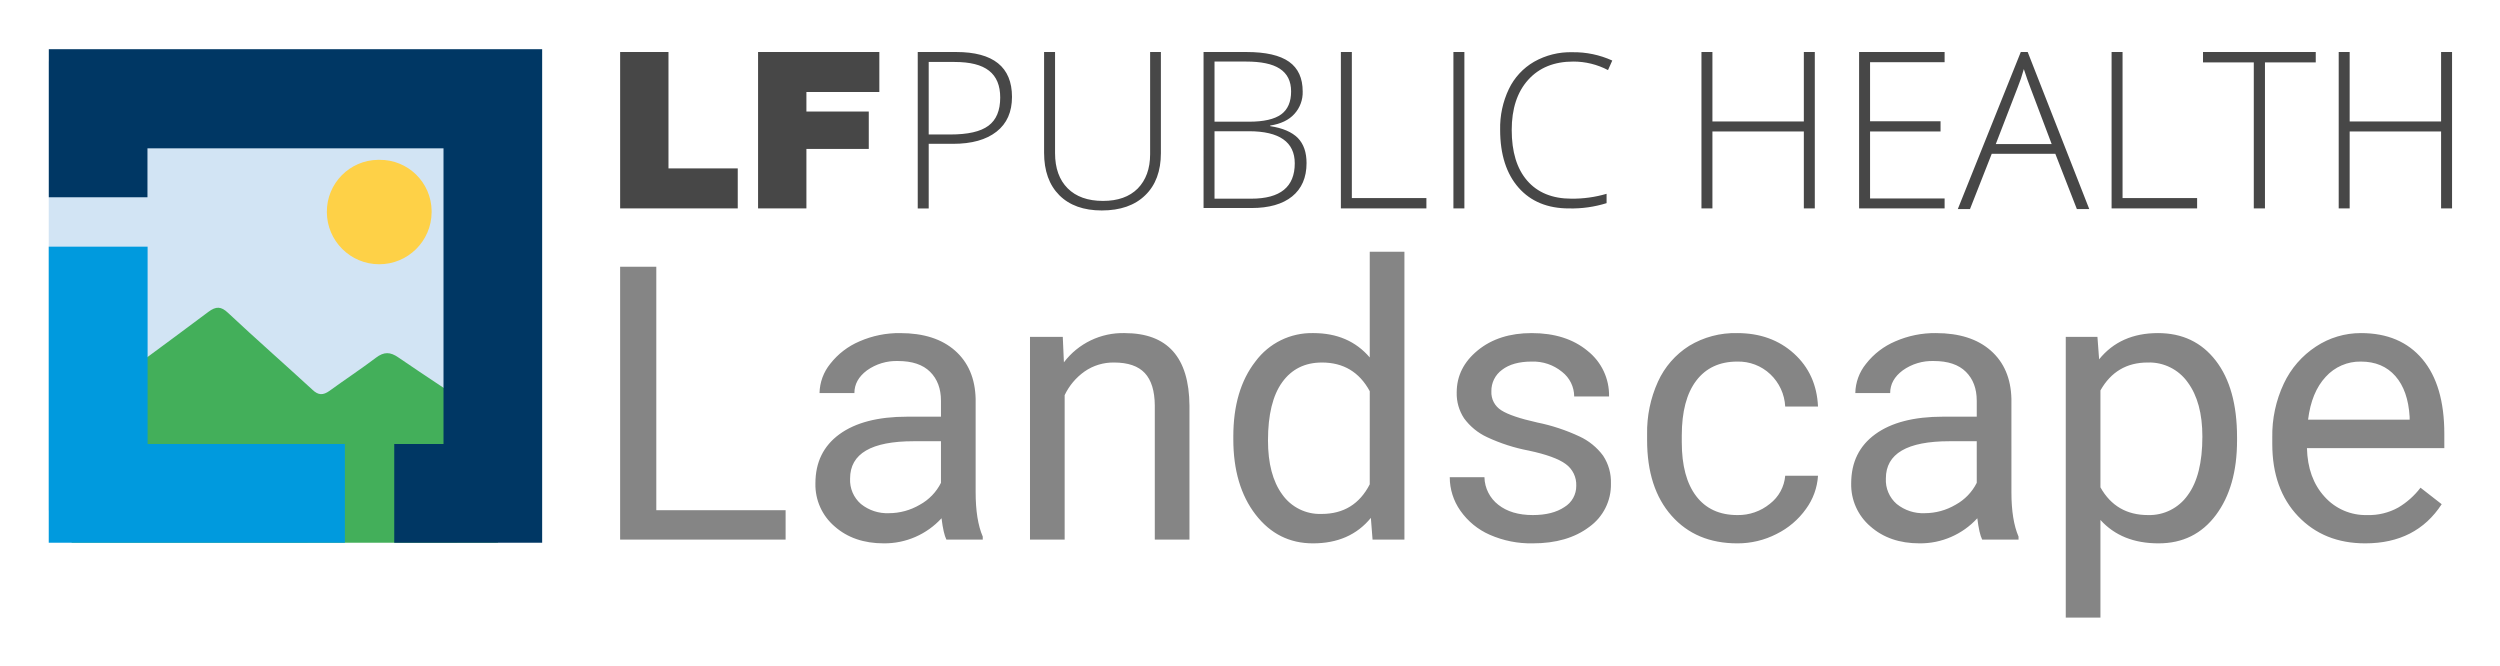
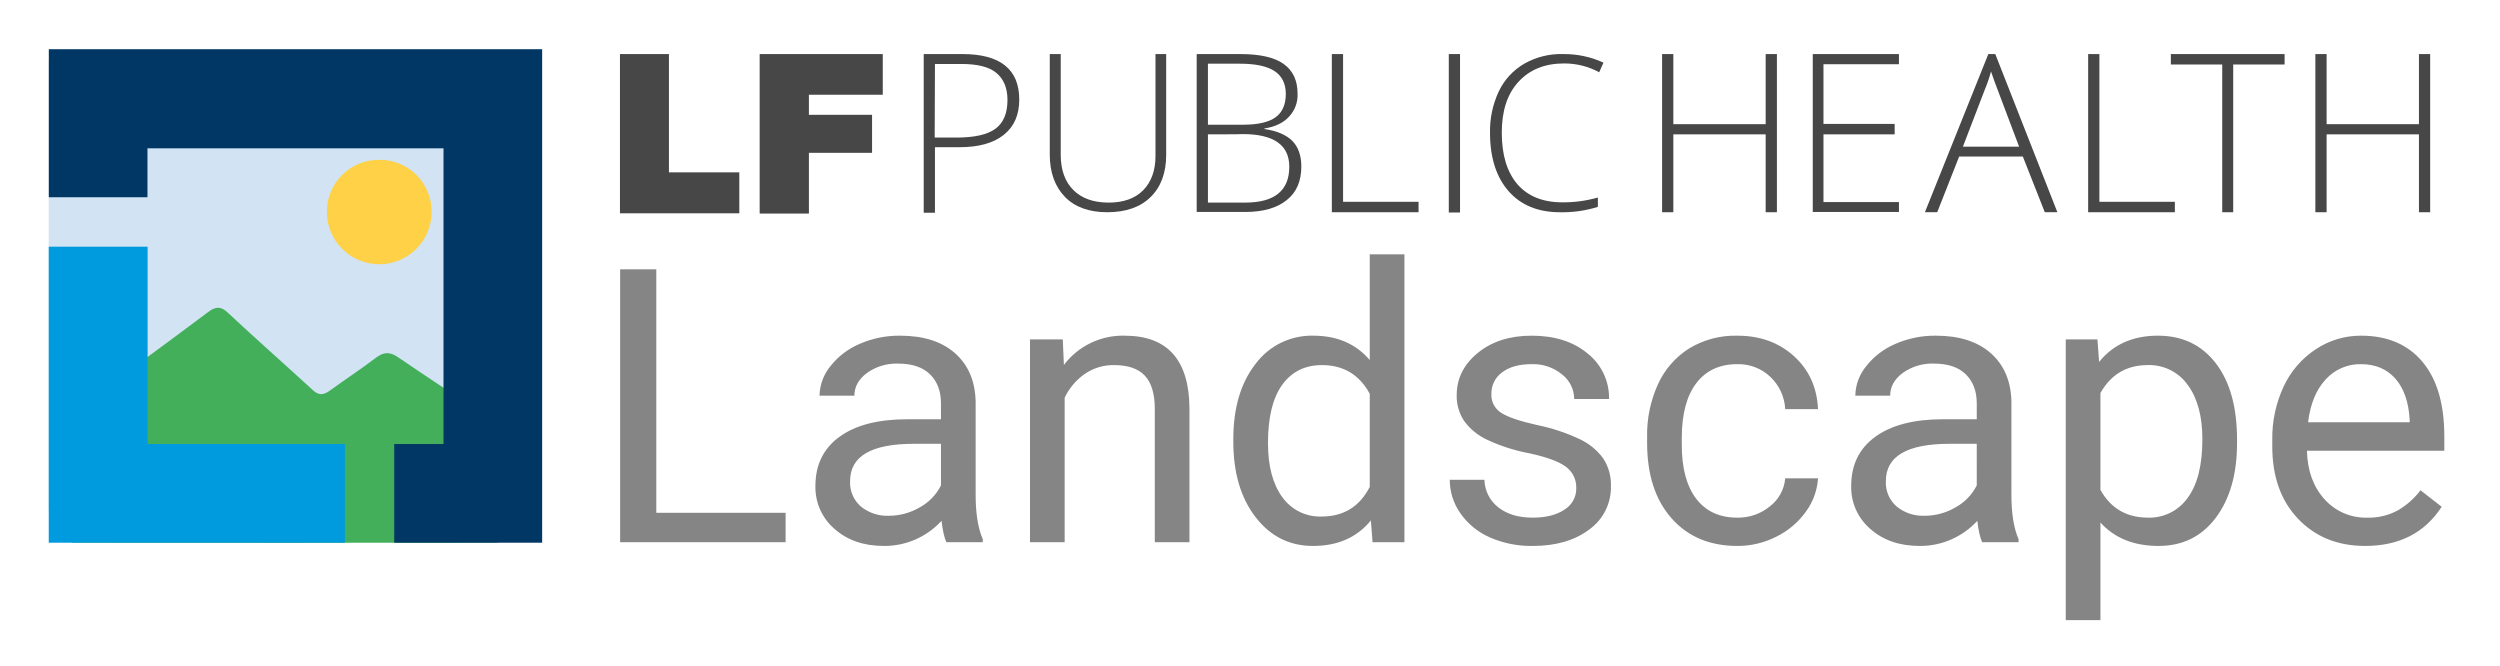
- <svg xmlns="http://www.w3.org/2000/svg" role="img" viewBox="-12.62 12.88 968.24 257.74">
+ <svg xmlns="http://www.w3.org/2000/svg" id="Layer_1" data-name="Layer 1" viewBox="0 0 968.24 257.74">
  <defs>
+     <style>.cls-1{fill:none;}.cls-2{fill:#fc0;}.cls-3{fill:#d2e4f4;}.cls-4{fill:#fed147;}.cls-5{clip-path:url(#clip-path);}.cls-6{fill:#43af5a;}.cls-7{fill:#666;opacity:0.8;isolation:isolate;}.cls-8{fill:#009ade;}.cls-9{fill:#003764;}.cls-10{fill:#474747;}</style>
    <clipPath id="clip-path">
-       <path d="M15.124 116.319h165.108v130.182H15.124z" class="cls-1" />
+       <rect class="cls-1" x="27.744" y="103.439" width="165.108" height="130.182" />
    </clipPath>
-     <style>.cls-1{fill:none}</style>
  </defs>
-   <path d="M742.366 80.211a8.48 8.48 0 0 0 2.715-6.656 9.03 9.03 0 0 0-2.507-6.826q-2.508-2.412-7.486-2.489h-10.068v18.403h9.804q4.826 0 7.542-2.432zm-12.083 128.324a11.505 11.505 0 0 0 3.962 9.293 15.225 15.225 0 0 0 10.182 3.349 22.22 22.22 0 0 0 11.275-3.076 18.612 18.612 0 0 0 7.721-7.994v-15.17h-9.908q-23.234 0-23.232 13.598zm-205.609-42.297q-9.295 0-14.487 7.175-5.194 7.175-5.193 21.25 0 12.575 5.193 19.68a16.784 16.784 0 0 0 14.35 7.107q12.024 0 17.56-10.797v-33.96q-5.672-10.454-17.424-10.455zm14.134-85.235q2.678-2.395 2.678-6.92a9.499 9.499 0 0 0-2.715-7.109 10.472 10.472 0 0 0-7.467-2.734h-11.727v19.157h11.463q5.09 0 7.768-2.394zm137.415 9.974h15.914l-7.957-22.777-7.957 22.777zm227.279 74.919a16.864 16.864 0 0 0-12.846 5.57q-5.193 5.569-6.423 15.613h37.035v-.956q-.548-9.636-5.193-14.93-4.647-5.295-12.573-5.297zm-515.043-101.656h-6.675v39.52h6.222q7.504 0 11.52-4.686 4.017-4.686 4.092-13.455v-3.048q0-8.92-3.884-13.625-3.885-4.706-11.275-4.706zm-35.845 144.295a11.505 11.505 0 0 0 3.964 9.293 15.224 15.224 0 0 0 10.181 3.349 22.22 22.22 0 0 0 11.275-3.076 18.605 18.605 0 0 0 7.721-7.994v-15.17h-9.907q-23.234 0-23.233 13.598zm473.127-42.297q-11.479 0-17.22 10.182v35.327q5.671 10.113 17.356 10.113a17.087 17.087 0 0 0 14.452-7.209q5.365-7.208 5.365-21.422-0-12.505-5.33-19.748a17.17 17.17 0 0 0-14.623-7.243z" class="cls-1" />
-   <path fill="#fc0" d="M153.901 112.463a25.271 25.271 0 1 0-.25.001q.125 0.0.25-.001z" />
-   <path fill="#d2e4f4" d="M6.257 36.61h174.947v173.975H6.257z" />
+   <path class="cls-1" d="M754.986,67.331a8.48,8.48,0,0,0,2.715-6.656,9.03,9.03,0,0,0-2.507-6.826q-2.508-2.412-7.486-2.489h-10.068v18.403h9.804Q752.27,69.763,754.986,67.331Zm-12.083,128.324a11.505,11.505,0,0,0,3.962,9.293,15.225,15.225,0,0,0,10.182,3.349,22.22,22.22,0,0,0,11.275-3.076,18.612,18.612,0,0,0,7.721-7.994v-15.17h-9.908q-23.234,0-23.232,13.598Zm-205.609-42.297q-9.295,0-14.487,7.175-5.194,7.175-5.193,21.25,0,12.575,5.193,19.68a16.784,16.784,0,0,0,14.35,7.107q12.024,0,17.56-10.797v-33.96q-5.672-10.454-17.424-10.455Zm14.134-85.235q2.678-2.395,2.678-6.92a9.499,9.499,0,0,0-2.715-7.109,10.472,10.472,0,0,0-7.467-2.734h-11.727v19.157h11.463q5.09,0,7.768-2.394Zm137.415,9.974h15.914l-7.957-22.777-7.957,22.777Zm227.279,74.919a16.864,16.864,0,0,0-12.846,5.57q-5.193,5.569-6.423,15.613h37.035v-.956q-.548-9.636-5.193-14.93-4.647-5.295-12.573-5.297Zm-515.043-101.656h-6.675v39.52h6.222q7.504,0,11.52-4.686,4.017-4.686,4.092-13.455v-3.048q0-8.92-3.884-13.625-3.885-4.706-11.275-4.706Zm-35.845,144.295a11.505,11.505,0,0,0,3.964,9.293,15.224,15.224,0,0,0,10.181,3.349,22.22,22.22,0,0,0,11.275-3.076,18.605,18.605,0,0,0,7.721-7.994v-15.17h-9.907q-23.234,0-23.233,13.598Zm473.127-42.297q-11.479,0-17.22,10.182v35.327q5.671,10.113,17.356,10.113a17.087,17.087,0,0,0,14.452-7.209q5.365-7.208,5.365-21.422-0-12.505-5.33-19.748a17.17,17.17,0,0,0-14.623-7.243Z" />
+   <path class="cls-2" d="M166.521,99.583a25.272,25.272,0,1,0-.25.001Q166.396,99.584,166.521,99.583Z" />
+   <path class="cls-3" d="M18.877,23.73H193.825v173.975H18.877Z" />
  <g id="gPSyY2">
-     <path fill="#fed147" d="M134.307 74.783a20.017 20.017 0 0 1 20.239 19.792q.003.273-.001.545a20.288 20.288 0 0 1-40.575-.1 20.078 20.078 0 0 1 19.916-20.238q.211-.002.422.001z" />
-     <g clip-path="url(#clip-path)">
-       <path fill="#43af5a" d="M1.813 136.017V61.904c0-9.375 4.116-13.125 14.408-13.125H179.255c9.75 0 13.758 3.553 13.866 12.434q.163 74.459 0 148.918c0 8.98-4.441 12.928-14.408 12.928-54.381.099-108.653 0-163.034 0-9.316 0-13.866-4.244-13.866-12.632zm95.762-75.002c-25.674 0-51.348.099-76.913-.099-3.9 0-5.633.789-5.633 4.737.108 33.652.108 67.205.108 100.857 0 1.48-.758 3.454 1.3 4.145 1.733.691 2.817-.987 4.008-1.776 15.924-11.744 31.848-23.389 47.664-35.231 2.925-2.171 4.875-2.171 7.583.395 10.724 10.066 21.882 19.836 32.715 29.803 2.275 2.171 4.116 2.171 6.608.395 5.958-4.342 12.133-8.388 17.982-12.829 3.142-2.368 5.525-2.27 8.666-.099 10.833 7.401 21.774 14.606 32.823 21.81 1.3.888 2.6 2.665 4.441 1.875s1.192-2.763 1.192-4.342q0-52.402.108-104.706c0-4.046-1.3-5.132-5.633-5.132-25.674.197-51.348.197-77.021.197z" />
+     <path class="cls-4" d="M146.927,61.903a20.017,20.017,0,0,1,20.239,19.792v0q.003.273-.001.546a20.288,20.288,0,0,1-40.575-.1,20.078,20.078,0,0,1,19.916-20.238q.211-.002.422.001Z" />
+     <g class="cls-5">
+       <path class="cls-6" d="M14.433,123.137V49.024c0-9.375,4.116-13.125,14.408-13.125H191.875c9.75,0,13.758,3.553,13.866,12.434q.163,74.459,0,148.918c0,8.98-4.441,12.928-14.408,12.928-54.381.099-108.653,0-163.034,0-9.316,0-13.866-4.244-13.866-12.632Zm95.762-75.002c-25.674,0-51.348.099-76.913-.099-3.9,0-5.633.789-5.633,4.737.108,33.652.108,67.205.108,100.857,0,1.48-.758,3.454,1.3,4.145,1.733.691,2.817-.987,4.008-1.776,15.924-11.744,31.848-23.389,47.664-35.231,2.925-2.171,4.875-2.171,7.583.395,10.724,10.066,21.882,19.836,32.715,29.803,2.275,2.171,4.116,2.171,6.608.395,5.958-4.342,12.133-8.388,17.982-12.829,3.142-2.368,5.525-2.27,8.666-.099,10.833,7.401,21.774,14.606,32.823,21.81,1.3.888,2.6,2.665,4.441,1.875s1.192-2.763,1.192-4.342q0-52.402.108-104.706c0-4.046-1.3-5.132-5.633-5.132-25.674.197-51.348.197-77.021.197Z" />
    </g>
  </g>
-   <path fill="#474747" d="M227.555 33.023h18.725v45.081h26.828v15.5h-45.553V33.023zm53.5 0h46.89v15.5h-28.244v7.552h24.153v14.477h-24.153v23.052h-18.725V33.023h.079zm98.265 17.388c0 5.822-1.967 10.306-5.979 13.454s-9.598 4.721-16.915 4.721h-9.362v25.019H342.815V33.023h14.87c14.398 0 21.636 5.822 21.636 17.387zm-32.257 14.555h8.34c6.845 0 11.723-1.101 14.791-3.383s4.563-5.901 4.563-10.936c0-4.642-1.416-8.104-4.327-10.385s-7.317-3.383-13.375-3.383h-9.992v28.087zm89.926-31.942v39.18c0 6.923-2.046 12.431-6.058 16.286-4.012 3.934-9.677 5.901-16.837 5.901-7.002 0-12.509-1.967-16.443-5.901s-5.901-9.441-5.901-16.443v-39.023h4.248v39.18c0 5.822 1.652 10.385 4.878 13.611s7.789 4.878 13.69 4.878c5.743 0 10.228-1.574 13.454-4.799 3.147-3.226 4.799-7.632 4.799-13.296V33.023zm16.522 0h16.601q11.211 0 16.522 3.776c3.54 2.518 5.271 6.373 5.271 11.487a12.336 12.336 0 0 1-3.226 8.733c-2.124 2.36-5.271 3.855-9.362 4.484v.236c4.799.708 8.418 2.282 10.7 4.563 2.282 2.36 3.383 5.586 3.383 9.756 0 5.586-1.888 9.913-5.586 12.903s-8.969 4.484-15.735 4.484h-18.567zm4.248 26.986h13.375c5.665 0 9.834-.944 12.431-2.832s3.855-4.878 3.855-8.89-1.495-6.923-4.406-8.812-7.238-2.754-13.06-2.754h-12.195zm0 3.698v26.12h14.24c11.251 0 16.837-4.563 16.837-13.69 0-8.261-5.979-12.431-17.781-12.431zM506.696 93.604V33.023h4.248V89.591h28.874v4.012zm43.586 0V33.023h4.248v60.58zm46.419-56.882q-11.093 0-17.466 7.081c-4.248 4.721-6.373 11.172-6.373 19.433 0 8.418 1.967 14.948 5.979 19.59s9.756 7.002 17.151 7.002a46.655 46.655 0 0 0 13.611-1.888V91.558a45.335 45.335 0 0 1-14.555 2.046c-8.261 0-14.791-2.675-19.511-8.025s-7.159-12.824-7.159-22.422a34.907 34.907 0 0 1 3.383-15.814 24.365 24.365 0 0 1 9.756-10.543 28.585 28.585 0 0 1 14.87-3.698 36.041 36.041 0 0 1 15.42 3.226l-1.652 3.698a28.83 28.83 0 0 0-13.454-3.304zm93.545 56.882h-4.248v-29.818h-35.404v29.818h-4.248V33.023h4.248v26.907h35.404v-26.907h4.248zm50.274 0h-33.122V33.023h33.122v3.934h-28.874v22.895H738.946v3.934h-27.3v25.963h28.874zm42.878-21.164h-24.625l-8.418 21.4h-4.721l24.389-60.816h2.675l23.839 60.816h-4.799zm-23.052-3.776h21.636l-8.261-21.872c-.708-1.731-1.495-4.091-2.518-7.159a64.821 64.821 0 0 1-2.439 7.238zm44.845 24.94V33.023h4.248V89.591h28.874v4.012zm59.321 0h-4.248V37.036h-19.669v-4.012h43.665v4.012h-19.669v56.568zm72.539 0h-4.248v-29.818h-35.404v29.818h-4.248V33.023h4.248v26.907h35.404v-26.907h4.248z" />
-   <path fill="#666" d="M241.563 116.193H227.555v105.677h64.089v-11.394h-50.081v-94.283zm123.678 51.17q-.291-11.903-7.984-18.69-7.693-6.785-21.265-6.786a38.095 38.095 0 0 0-15.715 3.193 28.494 28.494 0 0 0-11.323 8.674 18.528 18.528 0 0 0-4.173 11.359h13.5q0-5.152 4.864-8.782a19.579 19.579 0 0 1 12.047-3.629q8.202 0 12.412 4.174 4.208 4.174 4.209 11.212v6.17h-13.065q-16.912 0-26.237 6.786-9.327 6.787-9.326 19.052a21.248 21.248 0 0 0 7.438 16.657q7.44 6.569 19.052 6.567a29.955 29.955 0 0 0 22.355-9.725q.726 5.954 1.888 8.274h14.08v-1.162q-2.758-6.385-2.757-17.201zM351.813 199.878a19.762 19.762 0 0 1-8.2 8.491 23.602 23.602 0 0 1-11.977 3.267 16.171 16.171 0 0 1-10.814-3.558 12.22 12.22 0 0 1-4.209-9.87q0-14.443 24.678-14.444h10.523zm71.129-57.992a28.615 28.615 0 0 0-23.517 11.323l-.435-9.871h-12.699v78.532h13.426v-55.958a23.655 23.655 0 0 1 7.694-9.145 19.381 19.381 0 0 1 11.467-3.484q8.057 0 11.868 4.065 3.81 4.066 3.883 12.556v51.967h13.426v-51.894q-.217-28.089-25.112-28.089zm94.935 9.435q-8.057-9.435-21.846-9.435a27.081 27.081 0 0 0-22.428 10.996q-8.565 10.996-8.564 29.069v1.015q0 18.003 8.602 29.178 8.601 11.177 22.245 11.176 14.371 0 22.427-9.871l.653 8.42h12.339V110.386H517.877zm0 49.137q-5.878 11.471-18.652 11.468a17.828 17.828 0 0 1-15.242-7.548q-5.517-7.548-5.516-20.904 0-14.951 5.516-22.572 5.514-7.621 15.387-7.621 12.482 0 18.508 11.105zm81.146-18.58a72.473 72.473 0 0 0-16.294-5.371q-10.055-2.248-13.9-4.717a8.143 8.143 0 0 1-3.846-7.331 10.052 10.052 0 0 1 4.136-8.347q4.137-3.193 11.468-3.194a17.545 17.545 0 0 1 11.794 3.993 12.122 12.122 0 0 1 4.681 9.508h13.5a21.902 21.902 0 0 0-8.31-17.637q-8.313-6.895-21.665-6.896-12.703 0-20.867 6.678-8.166 6.678-8.166 16.331a17.357 17.357 0 0 0 2.868 10.016 23.021 23.021 0 0 0 8.854 7.257 67.622 67.622 0 0 0 16.186 5.226q10.196 2.177 14.298 5.19a9.889 9.889 0 0 1 4.1 8.455 9.479 9.479 0 0 1-4.608 8.238q-4.61 3.086-12.23 3.085-8.274 0-13.319-3.956a13.897 13.897 0 0 1-5.407-10.706h-13.429a22.474 22.474 0 0 0 4.101 12.955 27.135 27.135 0 0 0 11.359 9.326 39.556 39.556 0 0 0 16.693 3.339q13.426 0 21.847-6.351a20.097 20.097 0 0 0 8.419-16.875 18.478 18.478 0 0 0-3.011-10.706 23.773 23.773 0 0 0-9.255-7.512zm45.325-21.593q5.623-7.366 15.859-7.367a17.951 17.951 0 0 1 12.81 4.9 18.51 18.51 0 0 1 5.77 12.52H691.489q-.582-12.628-9.326-20.539-8.747-7.911-21.955-7.912a34.327 34.327 0 0 0-18.617 4.936 32.057 32.057 0 0 0-12.084 13.862 47.276 47.276 0 0 0-4.211 20.396v2.25q0 18.581 9.473 29.287 9.47 10.707 25.512 10.705a32.997 32.997 0 0 0 15.134-3.628 30.605 30.605 0 0 0 11.43-9.725 24.36 24.36 0 0 0 4.645-12.846h-12.702a15.324 15.324 0 0 1-5.95 10.886 19.342 19.342 0 0 1-12.557 4.355q-10.381 0-15.968-7.33-5.59-7.33-5.588-20.904v-2.541q0-13.935 5.624-21.302zm122.045 7.077q-.291-11.903-7.984-18.69-7.693-6.785-21.265-6.786a38.095 38.095 0 0 0-15.714 3.193 28.485 28.485 0 0 0-11.323 8.674 18.529 18.529 0 0 0-4.174 11.359h13.5q0-5.152 4.864-8.782a19.58 19.58 0 0 1 12.048-3.629q8.201 0 12.411 4.174t4.211 11.212v6.17h-13.065q-16.912 0-26.238 6.786-9.326 6.787-9.326 19.052a21.248 21.248 0 0 0 7.44 16.657q7.439 6.569 19.051 6.567a29.957 29.957 0 0 0 22.356-9.725q.723 5.954 1.887 8.274h14.08v-1.162q-2.76-6.385-2.758-17.201zm-13.426 32.516a19.769 19.769 0 0 1-8.202 8.491 23.601 23.601 0 0 1-11.976 3.267 16.172 16.172 0 0 1-10.815-3.558 12.22 12.22 0 0 1-4.208-9.87q0-14.443 24.677-14.444H752.966zm70.184-57.992q-14.588 0-22.79 10.162l-.653-8.71h-12.266v108.725h13.428v-37.814q8.2 9.073 22.499 9.071 14.007 0 22.21-10.959 8.2-10.959 8.201-28.887v-1.233q-0-19.015-8.238-29.687-8.238-10.669-22.391-10.669zm11.503 62.819a18.15 18.15 0 0 1-15.351 7.658q-12.409 0-18.434-10.743v-37.525q6.097-10.814 18.29-10.815a18.238 18.238 0 0 1 15.532 7.693q5.662 7.694 5.661 20.976 0 15.098-5.699 22.754zm67.101-62.819a31.384 31.384 0 0 0-17.383 5.19 34.808 34.808 0 0 0-12.484 14.371 47.129 47.129 0 0 0-4.464 20.867v2.467q0 17.565 10.016 28.052 10.016 10.489 25.984 10.487 19.742 0 29.612-15.168l-8.2-6.387a30.257 30.257 0 0 1-8.638 7.693 23.389 23.389 0 0 1-12.048 2.903 21.331 21.331 0 0 1-16.513-7.149q-6.495-7.148-6.785-18.762h53.202v-5.589q0-18.797-8.493-28.887-8.49-10.089-23.806-10.089zm18.871 33.532h-39.338q1.306-10.67 6.822-16.584a17.913 17.913 0 0 1 13.645-5.916q8.418 0 13.355 5.625 4.935 5.626 5.516 15.858z" opacity=".8" style="isolation:isolate" />
-   <path fill="#009ade" d="M44.545 184.849v-76.426H6.257v114.647h114.694v-38.22z" />
-   <path fill="#003764" d="M197.355 31.937H6.283v57.335h38.208V70.324h114.659v114.525h-19.083v38.22h57.289z" />
+   <path class="cls-7" d="M254.183,104.313H240.175V209.989h64.089V198.595h-50.081V104.313Zm123.678,51.17q-.291-11.903-7.984-18.69-7.693-6.785-21.265-6.786a38.095,38.095,0,0,0-15.715,3.193,28.494,28.494,0,0,0-11.323,8.674,18.528,18.528,0,0,0-4.173,11.359h13.5q0-5.152,4.864-8.782a19.579,19.579,0,0,1,12.047-3.629q8.202,0,12.412,4.174,4.208,4.174,4.209,11.212V162.377H351.368q-16.912,0-26.237,6.786-9.327,6.787-9.326,19.052a21.248,21.248,0,0,0,7.438,16.657q7.44,6.569,19.052,6.567a29.955,29.955,0,0,0,22.355-9.725q.726,5.954,1.888,8.274h14.08v-1.162q-2.758-6.385-2.757-17.201ZM364.433,187.998a19.762,19.762,0,0,1-8.2,8.491,23.602,23.602,0,0,1-11.977,3.267,16.171,16.171,0,0,1-10.814-3.558,12.22,12.22,0,0,1-4.209-9.87q0-14.443,24.678-14.444h10.523Zm71.129-57.992a28.615,28.615,0,0,0-23.517,11.323l-.435-9.871H398.91v78.532h13.426v-55.958a23.655,23.655,0,0,1,7.694-9.145,19.381,19.381,0,0,1,11.467-3.484q8.057,0,11.868,4.065,3.81,4.066,3.883,12.556v51.967h13.426V158.096q-.217-28.089-25.112-28.089Zm94.935,9.435q-8.057-9.435-21.846-9.435a27.081,27.081,0,0,0-22.428,10.996q-8.565,10.996-8.564,29.069v1.015q0,18.003,8.602,29.178,8.601,11.177,22.245,11.176,14.371,0,22.427-9.871l.653,8.42h12.339V98.506H530.497Zm0,49.137q-5.878,11.47-18.652,11.468a17.828,17.828,0,0,1-15.242-7.548q-5.517-7.548-5.516-20.904,0-14.951,5.516-22.572,5.514-7.621,15.387-7.621,12.482,0,18.508,11.105Zm81.146-18.58a72.473,72.473,0,0,0-16.294-5.371q-10.055-2.248-13.9-4.717a8.143,8.143,0,0,1-3.846-7.331,10.052,10.052,0,0,1,4.136-8.347q4.137-3.193,11.468-3.194a17.545,17.545,0,0,1,11.794,3.993,12.122,12.122,0,0,1,4.681,9.508h13.5a21.902,21.902,0,0,0-8.31-17.637q-8.313-6.895-21.665-6.896-12.703,0-20.867,6.678-8.166,6.678-8.166,16.331a17.357,17.357,0,0,0,2.868,10.016,23.021,23.021,0,0,0,8.854,7.257,67.622,67.622,0,0,0,16.186,5.226q10.196,2.177,14.298,5.19a9.889,9.889,0,0,1,4.1,8.455,9.479,9.479,0,0,1-4.608,8.238q-4.61,3.086-12.23,3.085-8.274,0-13.319-3.956a13.897,13.897,0,0,1-5.407-10.706h-13.429a22.474,22.474,0,0,0,4.101,12.955,27.135,27.135,0,0,0,11.359,9.326,39.556,39.556,0,0,0,16.693,3.339q13.426,0,21.847-6.351a20.097,20.097,0,0,0,8.419-16.875A18.478,18.478,0,0,0,620.896,177.51a23.773,23.773,0,0,0-9.255-7.512Zm45.325-21.593q5.623-7.366,15.859-7.367a17.951,17.951,0,0,1,12.81,4.9,18.51,18.51,0,0,1,5.77,12.52H704.109q-.582-12.628-9.326-20.539-8.747-7.911-21.955-7.912a34.327,34.327,0,0,0-18.617,4.936,32.057,32.057,0,0,0-12.084,13.862,47.276,47.276,0,0,0-4.211,20.396v2.25q0,18.581,9.473,29.287,9.47,10.707,25.512,10.705a32.998,32.998,0,0,0,15.134-3.628,30.605,30.605,0,0,0,11.43-9.725,24.36,24.36,0,0,0,4.645-12.846H691.407a15.324,15.324,0,0,1-5.95,10.886,19.342,19.342,0,0,1-12.557,4.355q-10.381,0-15.968-7.33-5.59-7.33-5.588-20.904v-2.541q0-13.935,5.624-21.302Zm122.045,7.077q-.291-11.903-7.984-18.69-7.693-6.785-21.265-6.786a38.095,38.095,0,0,0-15.714,3.193,28.485,28.485,0,0,0-11.323,8.674,18.529,18.529,0,0,0-4.174,11.359H732.053q0-5.152,4.864-8.782a19.58,19.58,0,0,1,12.048-3.629q8.201,0,12.411,4.174t4.211,11.212V162.377H752.521q-16.912,0-26.238,6.786-9.326,6.787-9.326,19.052a21.248,21.248,0,0,0,7.44,16.657q7.439,6.569,19.051,6.567a29.957,29.957,0,0,0,22.356-9.725q.723,5.954,1.887,8.274h14.08v-1.162q-2.76-6.385-2.758-17.201Zm-13.426,32.516a19.769,19.769,0,0,1-8.202,8.491,23.601,23.601,0,0,1-11.976,3.267,16.172,16.172,0,0,1-10.815-3.558,12.22,12.22,0,0,1-4.208-9.87q0-14.443,24.677-14.444H765.586Zm70.184-57.992q-14.588,0-22.79,10.162l-.653-8.71H800.061V240.183h13.428V202.369q8.2,9.073,22.499,9.071,14.007,0,22.21-10.959,8.2-10.959,8.201-28.887v-1.233q-0-19.015-8.238-29.687-8.238-10.669-22.391-10.669Zm11.503,62.819a18.15,18.15,0,0,1-15.351,7.658q-12.409,0-18.434-10.743V152.215q6.097-10.814,18.29-10.815a18.238,18.238,0,0,1,15.532,7.693q5.662,7.694,5.661,20.976,0,15.098-5.699,22.754Zm67.101-62.819a31.384,31.384,0,0,0-17.383,5.19,34.808,34.808,0,0,0-12.484,14.371,47.129,47.129,0,0,0-4.464,20.867v2.467q0,17.565,10.016,28.052,10.016,10.489,25.984,10.487,19.742,0,29.612-15.168l-8.2-6.387a30.257,30.257,0,0,1-8.638,7.693,23.389,23.389,0,0,1-12.048,2.903,21.331,21.331,0,0,1-16.513-7.149q-6.495-7.148-6.785-18.762h53.202v-5.589q0-18.797-8.493-28.887-8.49-10.089-23.806-10.089ZM933.247,163.538h-39.338q1.306-10.67,6.822-16.584a17.913,17.913,0,0,1,13.645-5.916q8.418,0,13.355,5.625,4.935,5.626,5.516,15.858Z" />
+   <path class="cls-8" d="M57.165,171.969V95.542H18.877v114.647H133.571V171.969Z" />
+   <path class="cls-9" d="M209.975,19.057H18.903V76.392h38.208V57.444H171.769V171.969h-19.083v38.22h57.289Z" />
+   <polygon class="cls-10" points="240.107 20.939 259.075 20.939 259.075 66.753 286.335 66.753 286.335 82.611 240.107 82.611 240.107 20.939" />
+   <polygon class="cls-10" points="294.316 20.939 341.892 20.939 341.892 36.694 313.284 36.694 313.284 44.468 337.746 44.468 337.746 59.186 313.284 59.186 313.284 82.715 294.213 82.715 294.213 20.939 294.316 20.939" />
+   <path class="cls-10" d="M394.754,38.56c0,5.908-1.969,10.469-6.012,13.682s-9.743,4.768-17.102,4.768h-9.536V82.404h-4.353V20.939h15.029C387.395,20.939,394.754,26.847,394.754,38.56ZM362,53.278h8.499c6.945,0,11.92-1.14,15.029-3.42s4.664-6.012,4.664-11.091q0-6.996-4.353-10.572c-2.902-2.384-7.463-3.42-13.578-3.42H362.104L362,53.278Z" />
+   <path class="cls-10" d="M451.658,20.939V60.015c0,6.945-2.073,12.438-6.012,16.273-3.939,3.939-9.639,5.908-16.791,5.908-7.048,0-12.542-1.969-16.377-5.908s-5.908-9.432-5.908-16.377V20.939h4.25V60.015c0,5.804,1.658,10.365,4.872,13.578s7.774,4.872,13.682,4.872c5.701,0,10.158-1.555,13.371-4.768,3.11-3.213,4.768-7.566,4.768-13.267V20.939Z" />
+   <path class="cls-10" d="M463.578,20.939h16.791c7.566,0,13.164,1.244,16.791,3.835s5.39,6.426,5.39,11.609a12.215,12.215,0,0,1-3.317,8.81c-2.177,2.384-5.39,3.939-9.536,4.561v.207q7.307,1.088,10.883,4.664c2.28,2.384,3.42,5.701,3.42,9.847,0,5.701-1.866,10.054-5.701,13.06-3.731,3.006-9.121,4.561-15.962,4.561H463.474V20.939Zm4.25,27.364h13.578c5.701,0,9.95-.933,12.645-2.902,2.591-1.866,3.939-4.975,3.939-9.018s-1.555-7.048-4.457-8.914-7.359-2.799-13.267-2.799H467.827V48.303Zm0,3.731V78.465h14.407c11.402,0,17.102-4.664,17.102-13.889,0-8.396-6.012-12.645-18.035-12.645C481.302,52.034,467.827,52.034,467.827,52.034Z" />
+   <path class="cls-10" d="M515.818,82.196V20.939h4.353V78.154h29.229v4.042Z" />
+   <path class="cls-10" d="M561.113,82.3V20.939h4.353v61.361Z" />
+   <path class="cls-10" d="M605.786,24.567q-11.194,0-17.724,7.152c-4.353,4.768-6.426,11.298-6.426,19.694,0,8.499,1.969,15.133,6.012,19.901,4.042,4.664,9.847,7.048,17.413,7.048a48.713,48.713,0,0,0,13.786-1.866v3.628a45.715,45.715,0,0,1-14.718,2.073c-8.396,0-15.029-2.695-19.797-8.085s-7.256-12.956-7.256-22.699a36.238,36.238,0,0,1,3.42-16.066,24.596,24.596,0,0,1,9.847-10.676A28.653,28.653,0,0,1,605.371,20.939a36.475,36.475,0,0,1,15.651,3.317l-1.658,3.731A28.393,28.393,0,0,0,605.786,24.567Z" />
+   <path class="cls-10" d="M688.188,82.196H683.835V52.034H648.076V82.196h-4.353V20.939h4.353V48.095H683.835V20.939h4.353Z" />
+   <path class="cls-10" d="M735.453,82.093H702.077V20.939H735.453v3.939H706.224V47.992h27.571v4.042h-27.571V78.258H735.453Z" />
+   <path class="cls-10" d="M783.443,60.637H758.774L750.275,82.196h-4.768L770.072,20.939h2.695L796.814,82.196h-4.872ZM760.225,56.802H781.992L773.7,34.828c-.726-1.762-1.555-4.146-2.591-7.152a53.823,53.823,0,0,1-2.488,7.256Z" />
+   <path class="cls-10" d="M808.734,82.3V20.939h4.353V78.154h29.229v4.042H808.734Z" />
+   <path class="cls-10" d="M864.912,82.196h-4.25V24.981H840.762V20.939h44.051V24.981H864.912V82.196Z" />
+   <path class="cls-10" d="M941.199,82.196h-4.353V52.034H901.086V82.196h-4.353V20.939h4.353V48.095h35.759V20.939h4.353V82.196Z" />
</svg>
